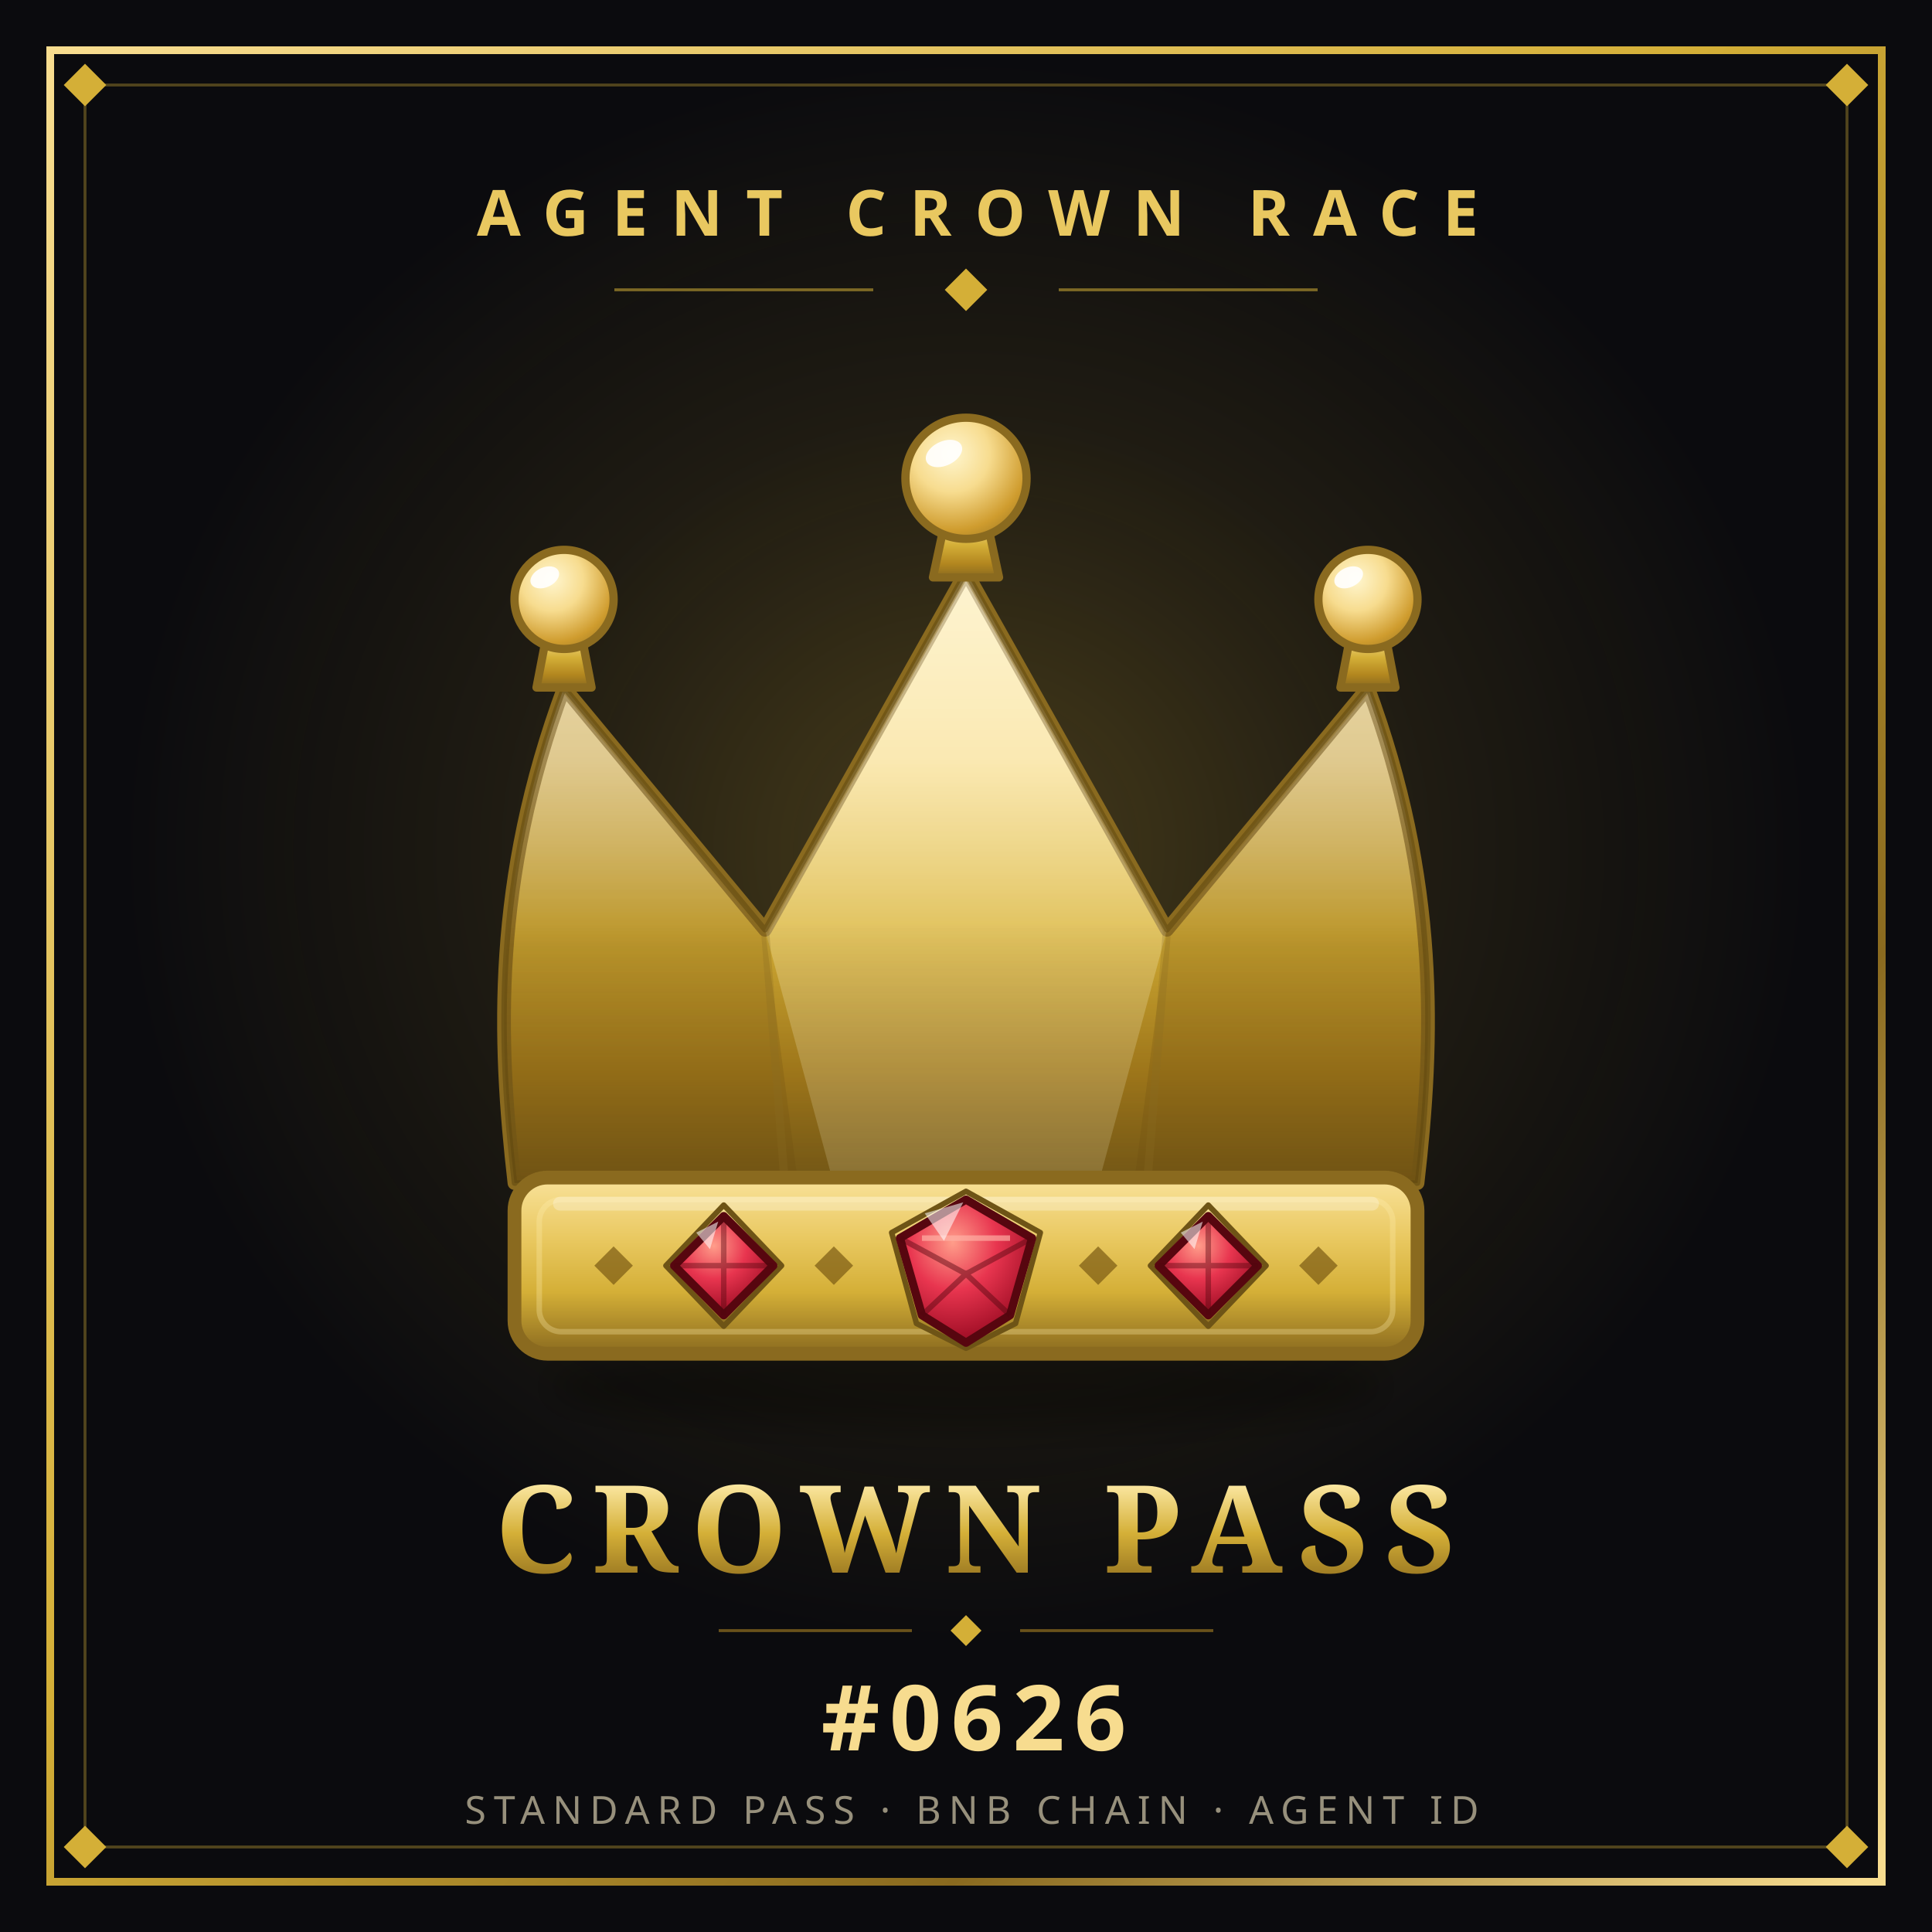
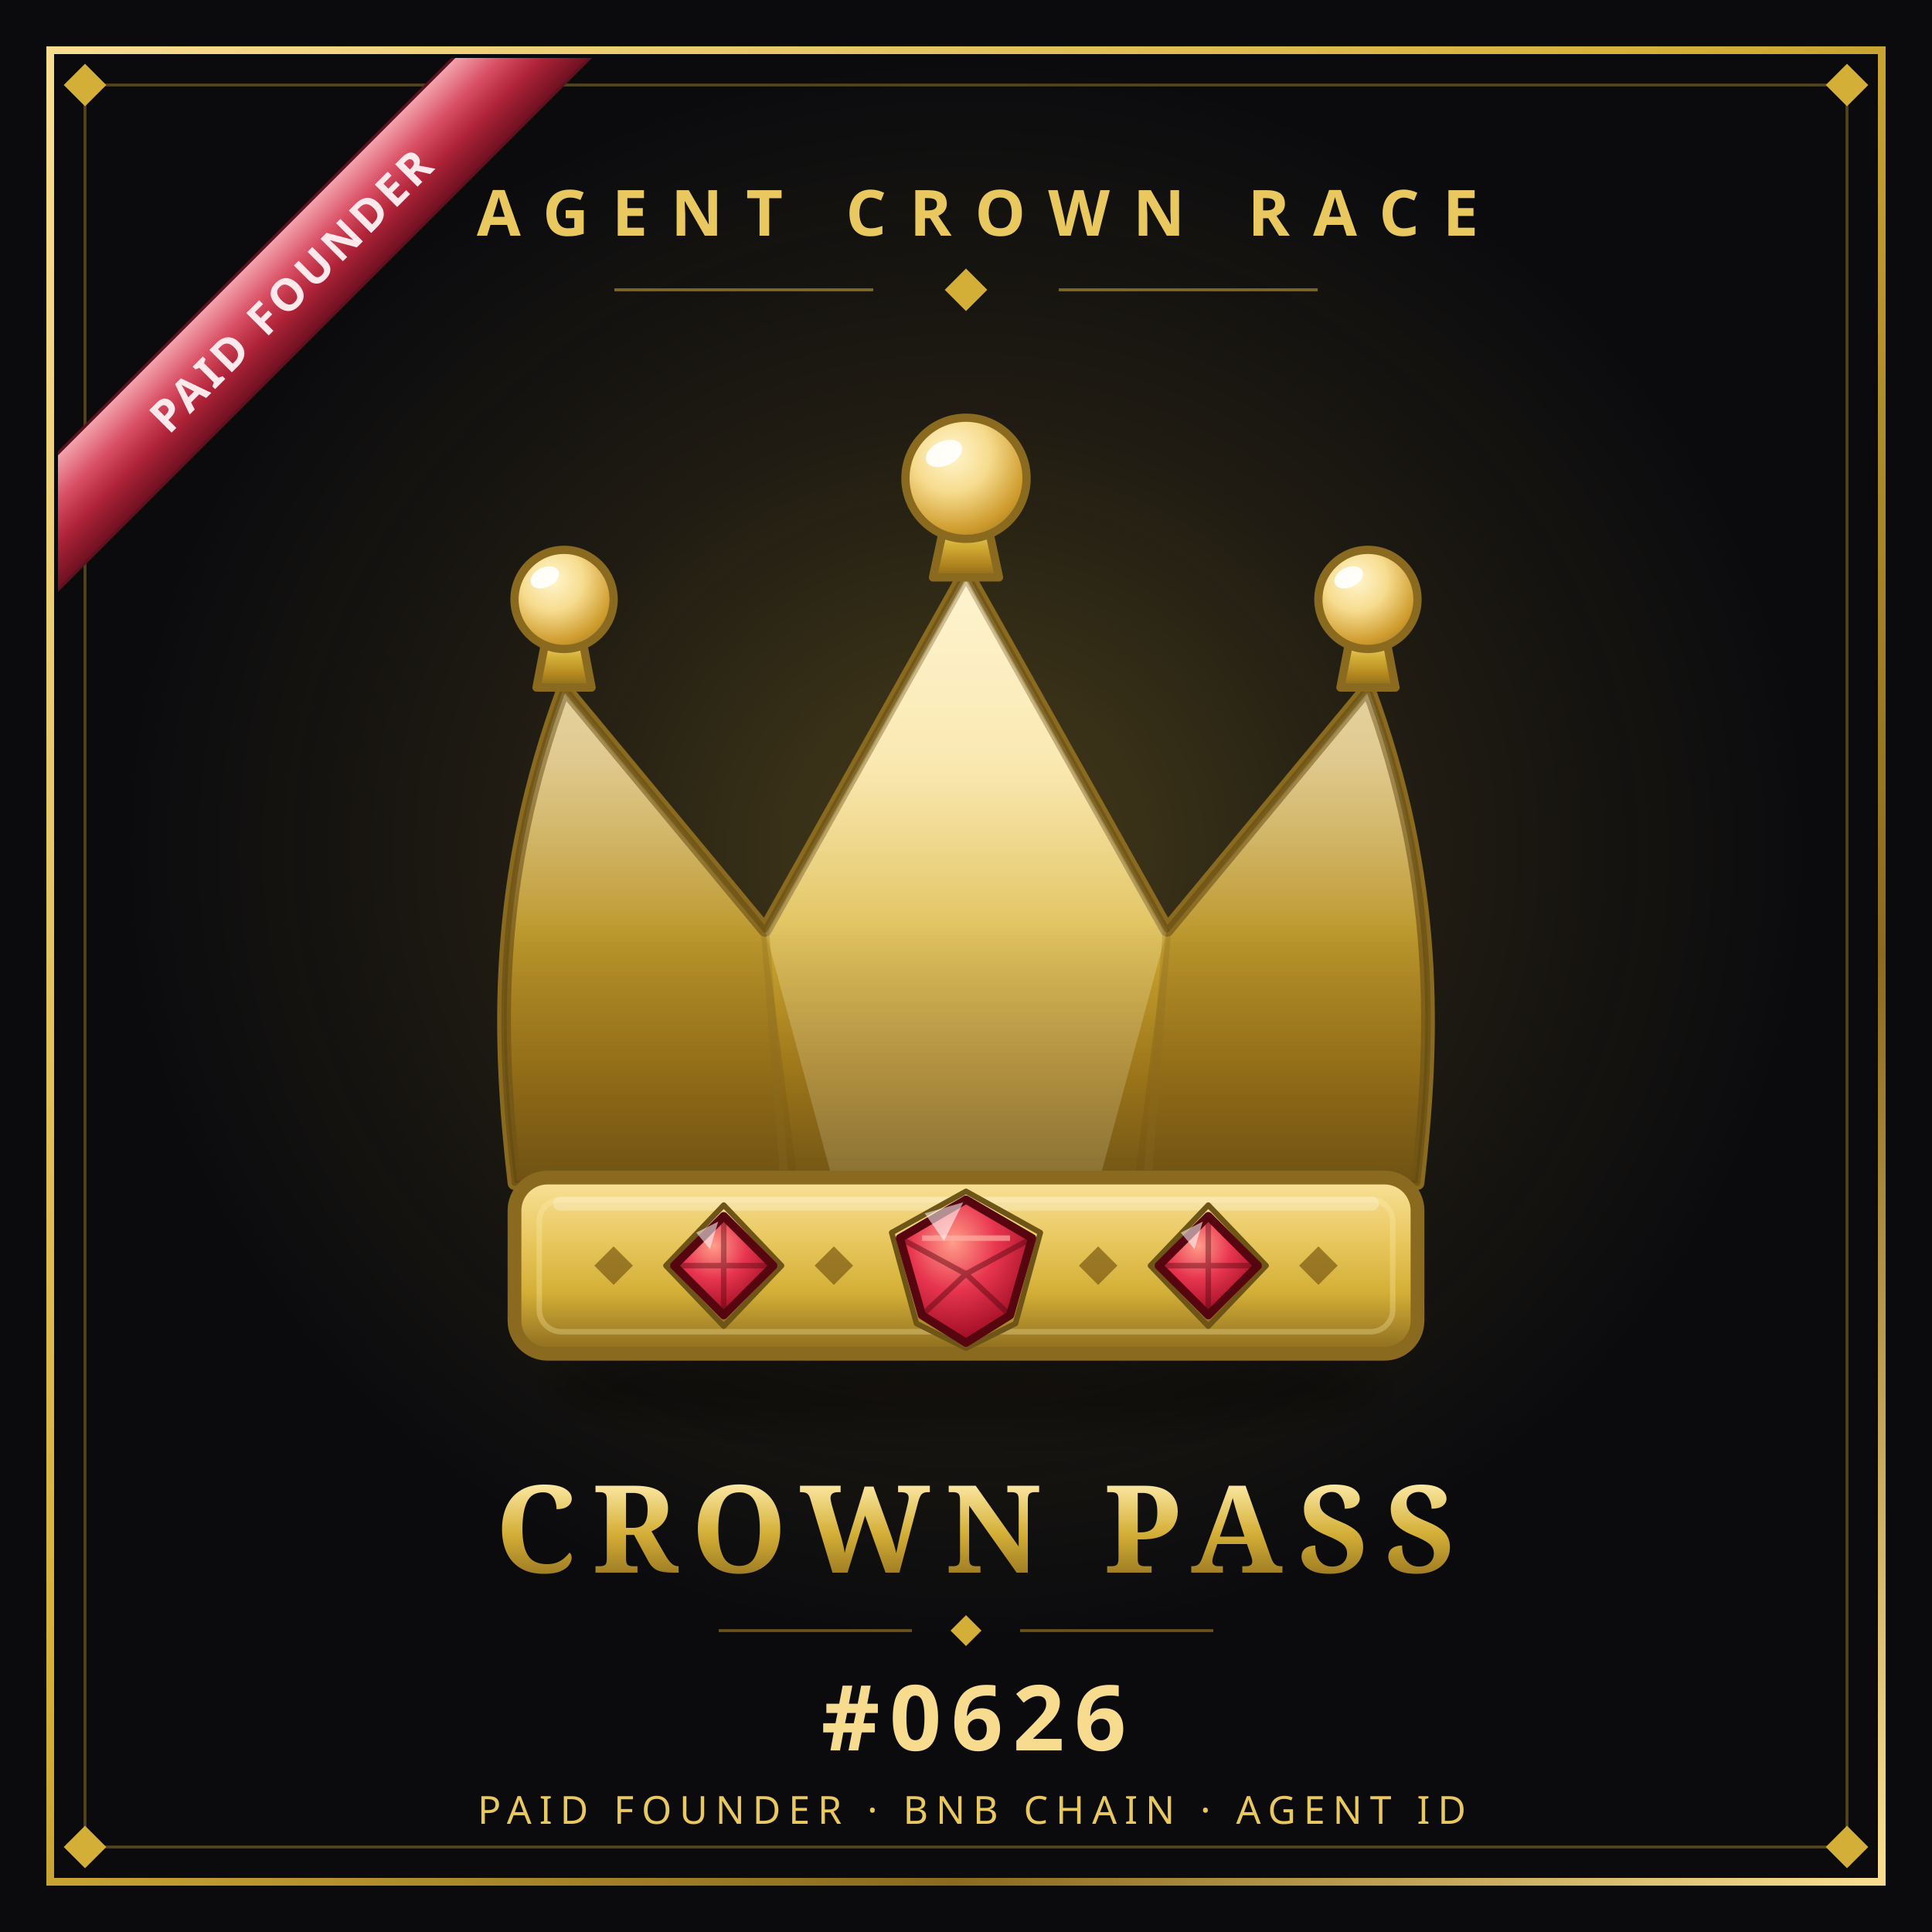
<svg xmlns="http://www.w3.org/2000/svg" viewBox="0 0 1000 1000" role="img" aria-label="Crown Pass #0626">
  <defs>
    <radialGradient id="passGlow" cx=".5" cy=".5" r=".5">
      <stop offset="0" stop-color="#d4af37" stop-opacity=".30" />
      <stop offset=".55" stop-color="#d4af37" stop-opacity=".10" />
      <stop offset="1" stop-color="#d4af37" stop-opacity="0" />
    </radialGradient>
    <linearGradient id="frameGold" x1="0" y1="0" x2="1" y2="1">
      <stop offset="0" stop-color="#f7dc8f" />
      <stop offset=".45" stop-color="#d4af37" />
      <stop offset=".75" stop-color="#8a6a1f" />
      <stop offset="1" stop-color="#f7dc8f" />
    </linearGradient>
    <linearGradient id="titleGold" x1="0" y1="0" x2="0" y2="1">
      <stop offset="0" stop-color="#fbe7a1" />
      <stop offset=".55" stop-color="#d4af37" />
      <stop offset="1" stop-color="#a07d24" />
    </linearGradient>
    <clipPath id="cardClip">
      <rect x="30" y="30" width="940" height="940" />
    </clipPath>
  </defs>
  <defs>
+     <linearGradient id="founderBand" x1="0" y1="0" x2="0" y2="1">
+       <stop offset="0" stop-color="#f3a7b0" />
+       <stop offset=".35" stop-color="#d94f63" />
+       <stop offset=".65" stop-color="#b02338" />
+       <stop offset="1" stop-color="#6d1122" />
+     </linearGradient>
    <linearGradient id="goldBody" x1="0" y1="0" x2="0" y2="1">
      <stop offset="0" stop-color="#fbe7a1" />
      <stop offset=".3" stop-color="#f7dc8f" />
      <stop offset=".58" stop-color="#d4af37" />
      <stop offset=".82" stop-color="#b3871f" />
      <stop offset="1" stop-color="#8a6a1f" />
    </linearGradient>
    <linearGradient id="goldBand" x1="0" y1="0" x2="0" y2="1">
      <stop offset="0" stop-color="#f9e29a" />
      <stop offset=".35" stop-color="#e9c860" />
      <stop offset=".65" stop-color="#d4af37" />
      <stop offset="1" stop-color="#8a6a1f" />
    </linearGradient>
    <radialGradient id="orbGrad" cx=".38" cy=".3" r=".9">
      <stop offset="0" stop-color="#fff6cf" />
      <stop offset=".35" stop-color="#f7dc8f" />
      <stop offset=".7" stop-color="#cf9c2e" />
      <stop offset="1" stop-color="#8a6a1f" />
    </radialGradient>
    <radialGradient id="rubyGrad" cx=".4" cy=".3" r=".95">
      <stop offset="0" stop-color="#ff9d8a" />
      <stop offset=".35" stop-color="#e8354f" />
      <stop offset=".68" stop-color="#a8122a" />
      <stop offset="1" stop-color="#5f0815" />
    </radialGradient>
    <linearGradient id="sheenGrad" x1="0" y1="0" x2="0" y2="1">
      <stop offset="0" stop-color="#ffffff" stop-opacity=".5" />
      <stop offset="1" stop-color="#ffffff" stop-opacity="0" />
    </linearGradient>
    <linearGradient id="shadeGrad" x1="0" y1="0" x2="0" y2="1">
      <stop offset="0" stop-color="#463004" stop-opacity="0" />
      <stop offset="1" stop-color="#463004" stop-opacity=".38" />
    </linearGradient>
    <filter id="blur6" x="-40%" y="-40%" width="180%" height="180%">
      <feGaussianBlur stdDeviation="6" />
    </filter>
    <clipPath id="bodyClip">
      <path d="M92 332 C86 280 84 222 110 152 L183 240 L256 110 L329 240 L402 152 C428 222 426 280 420 332 Z" />
    </clipPath>
  </defs>
  <rect width="1000" height="1000" fill="#0b0b0e" />
  <ellipse cx="500" cy="440" rx="440" ry="410" fill="url(#passGlow)" />
  <rect x="26" y="26" width="948" height="948" fill="none" stroke="url(#frameGold)" stroke-width="4" />
  <rect x="44" y="44" width="912" height="912" fill="none" stroke="#d4af37" stroke-width="1.5" opacity=".35" />
  <path d="M44 33 L55 44 L44 55 L33 44 Z" fill="#d4af37" />
  <path d="M956 33 L967 44 L956 55 L945 44 Z" fill="#d4af37" />
  <path d="M44 945 L55 956 L44 967 L33 956 Z" fill="#d4af37" />
  <path d="M956 945 L967 956 L956 967 L945 956 Z" fill="#d4af37" />
  <text x="506" y="122" text-anchor="middle" font-family="'Noto Sans', Arial, sans-serif" font-size="33" font-weight="600" letter-spacing="12" fill="#e9c860">AGENT CROWN RACE</text>
  <g stroke="#d4af37" opacity=".55">
    <path d="M318 150 H452 M548 150 H682" stroke-width="1.5" />
  </g>
  <path d="M500 139 L511 150 L500 161 L489 150 Z" fill="#d4af37" />
  <svg x="215" y="182" width="570" height="570" viewBox="56 30 400 400">
    <g id="crown">
      <ellipse cx="256" cy="406" rx="152" ry="15" fill="#000000" opacity=".30" filter="url(#blur6)" />
      <path d="M92 332 C86 280 84 222 110 152 L183 240 L256 110 L329 240 L402 152 C428 222 426 280 420 332 Z" fill="url(#goldBody)" stroke="#8a6a1f" stroke-width="5" stroke-linejoin="round" />
      <g clip-path="url(#bodyClip)">
        <polygon points="60,340 110,140 183,240 196,340" fill="#7a5a12" opacity=".26" />
        <polygon points="452,340 402,140 329,240 316,340" fill="#7a5a12" opacity=".26" />
        <polygon points="183,240 256,110 329,240 302,340 210,340" fill="#fff3bc" opacity=".30" />
        <rect x="60" y="96" width="392" height="150" fill="url(#sheenGrad)" />
        <rect x="60" y="238" width="392" height="102" fill="url(#shadeGrad)" />
      </g>
      <g stroke="#8a6a1f" stroke-width="3" opacity=".45" fill="none">
        <path d="M110 152 L183 240 L256 110 L329 240 L402 152" />
        <path d="M183 240 L190 330 M329 240 L322 330" opacity=".6" />
      </g>
      <path d="M92 332 C86 280 84 222 110 152 L183 240 L256 110 L329 240 L402 152 C428 222 426 280 420 332 Z" fill="none" stroke="#5f470e" stroke-width="2" stroke-linejoin="round" opacity=".55" />
      <path d="M100 152 L120 152 L115 126 L105 126 Z" fill="url(#goldBody)" stroke="#8a6a1f" stroke-width="3" stroke-linejoin="round" />
      <path d="M244 112 L268 112 L262 84 L250 84 Z" fill="url(#goldBody)" stroke="#8a6a1f" stroke-width="3" stroke-linejoin="round" />
      <path d="M392 152 L412 152 L407 126 L397 126 Z" fill="url(#goldBody)" stroke="#8a6a1f" stroke-width="3" stroke-linejoin="round" />
      <g stroke="#8a6a1f" stroke-width="3">
        <circle cx="110" cy="120" r="18" fill="url(#orbGrad)" />
        <circle cx="256" cy="76" r="22" fill="url(#orbGrad)" />
        <circle cx="402" cy="120" r="18" fill="url(#orbGrad)" />
      </g>
      <g fill="#ffffff">
        <ellipse cx="103" cy="112" rx="5.5" ry="3.6" opacity=".9" transform="rotate(-25 103 112)" />
        <ellipse cx="248" cy="67" rx="7" ry="4.4" opacity=".9" transform="rotate(-25 248 67)" />
        <ellipse cx="395" cy="112" rx="5.5" ry="3.6" opacity=".9" transform="rotate(-25 395 112)" />
      </g>
      <rect x="92" y="330" width="328" height="64" rx="12" fill="url(#goldBand)" stroke="#8a6a1f" stroke-width="5" />
      <rect x="101" y="338" width="310" height="48" rx="8" fill="none" stroke="#ffeeb0" stroke-width="2" opacity=".30" />
      <rect x="106" y="337" width="300" height="5" rx="2.5" fill="#ffffff" opacity=".26" />
      <g fill="#7a5a12" opacity=".7">
        <path d="M128 355 L135 362 L128 369 L121 362 Z" />
        <path d="M208 355 L215 362 L208 369 L201 362 Z" />
        <path d="M304 355 L311 362 L304 369 L297 362 Z" />
        <path d="M384 355 L391 362 L384 369 L377 362 Z" />
      </g>
      <g fill="url(#goldBand)" stroke="#6e5416" stroke-width="2" stroke-linejoin="round">
        <polygon points="256,335 283,350 274,383 256,392 238,383 229,350" />
        <polygon points="168,340 189,362 168,384 147,362" />
        <polygon points="344,340 365,362 344,384 323,362" />
      </g>
      <polygon points="256,338 280,352 272,380 256,390 240,380 232,352" fill="url(#rubyGrad)" stroke="#57060f" stroke-width="3" stroke-linejoin="round" />
      <g stroke="#ffb3a7" stroke-width="2" opacity=".65" fill="none">
        <path d="M240 352 L272 352" />
      </g>
      <g stroke="#50040d" stroke-width="2" opacity=".45" fill="none">
        <path d="M232 352 L256 365 L280 352 M240 380 L256 365 L272 380" />
      </g>
      <polygon points="241,343 255,339 248,353" fill="#ffffff" opacity=".55" />
      <g stroke="#57060f" stroke-width="3" stroke-linejoin="round">
        <polygon points="168,344 186,362 168,380 150,362" fill="url(#rubyGrad)" />
        <polygon points="344,344 362,362 344,380 326,362" fill="url(#rubyGrad)" />
      </g>
      <g stroke="#50040d" stroke-width="2" opacity=".4" fill="none">
        <path d="M150 362 L186 362 M168 344 L168 380" />
        <path d="M326 362 L362 362 M344 344 L344 380" />
      </g>
      <g fill="#ffffff" opacity=".55">
        <polygon points="158,350 166,346 163,356" />
        <polygon points="334,350 342,346 339,356" />
      </g>
    </g>
  </svg>
  <text x="505" y="814" text-anchor="middle" font-family="Georgia, 'Noto Serif', serif" font-size="63" font-weight="700" letter-spacing="8" fill="url(#titleGold)">CROWN PASS</text>
  <g stroke="#8a6a1f" opacity=".75">
    <path d="M372 844 H472 M528 844 H628" stroke-width="1.5" />
  </g>
  <path d="M500 836 L508 844 L500 852 L492 844 Z" fill="#d4af37" />
  <text x="504" y="906" text-anchor="middle" font-family="'Noto Sans', Arial, sans-serif" font-size="47" font-weight="600" letter-spacing="5" fill="#f7dc8f">#0626</text>
-   <text x="503" y="944" text-anchor="middle" font-family="'Noto Sans', Arial, sans-serif" font-size="20" letter-spacing="4" fill="#97907c">STANDARD PASS · BNB CHAIN · AGENT ID</text>
+   <text x="503" y="944" text-anchor="middle" font-family="'Noto Sans', Arial, sans-serif" font-size="20" letter-spacing="4" fill="#e9c860">PAID FOUNDER · BNB CHAIN · AGENT ID</text>
+   <g clip-path="url(#cardClip)">
+     <g transform="rotate(-45 150 150)">
+       <rect x="-90" y="125" width="480" height="50" fill="url(#founderBand)" stroke="#5e1220" stroke-width="1.5" />
+       <text x="150" y="159" text-anchor="middle" font-family="'Noto Sans', Arial, sans-serif" font-size="23" font-weight="700" letter-spacing="2" fill="#ffe9ec">PAID FOUNDER</text>
+     </g>
+   </g>
</svg>
